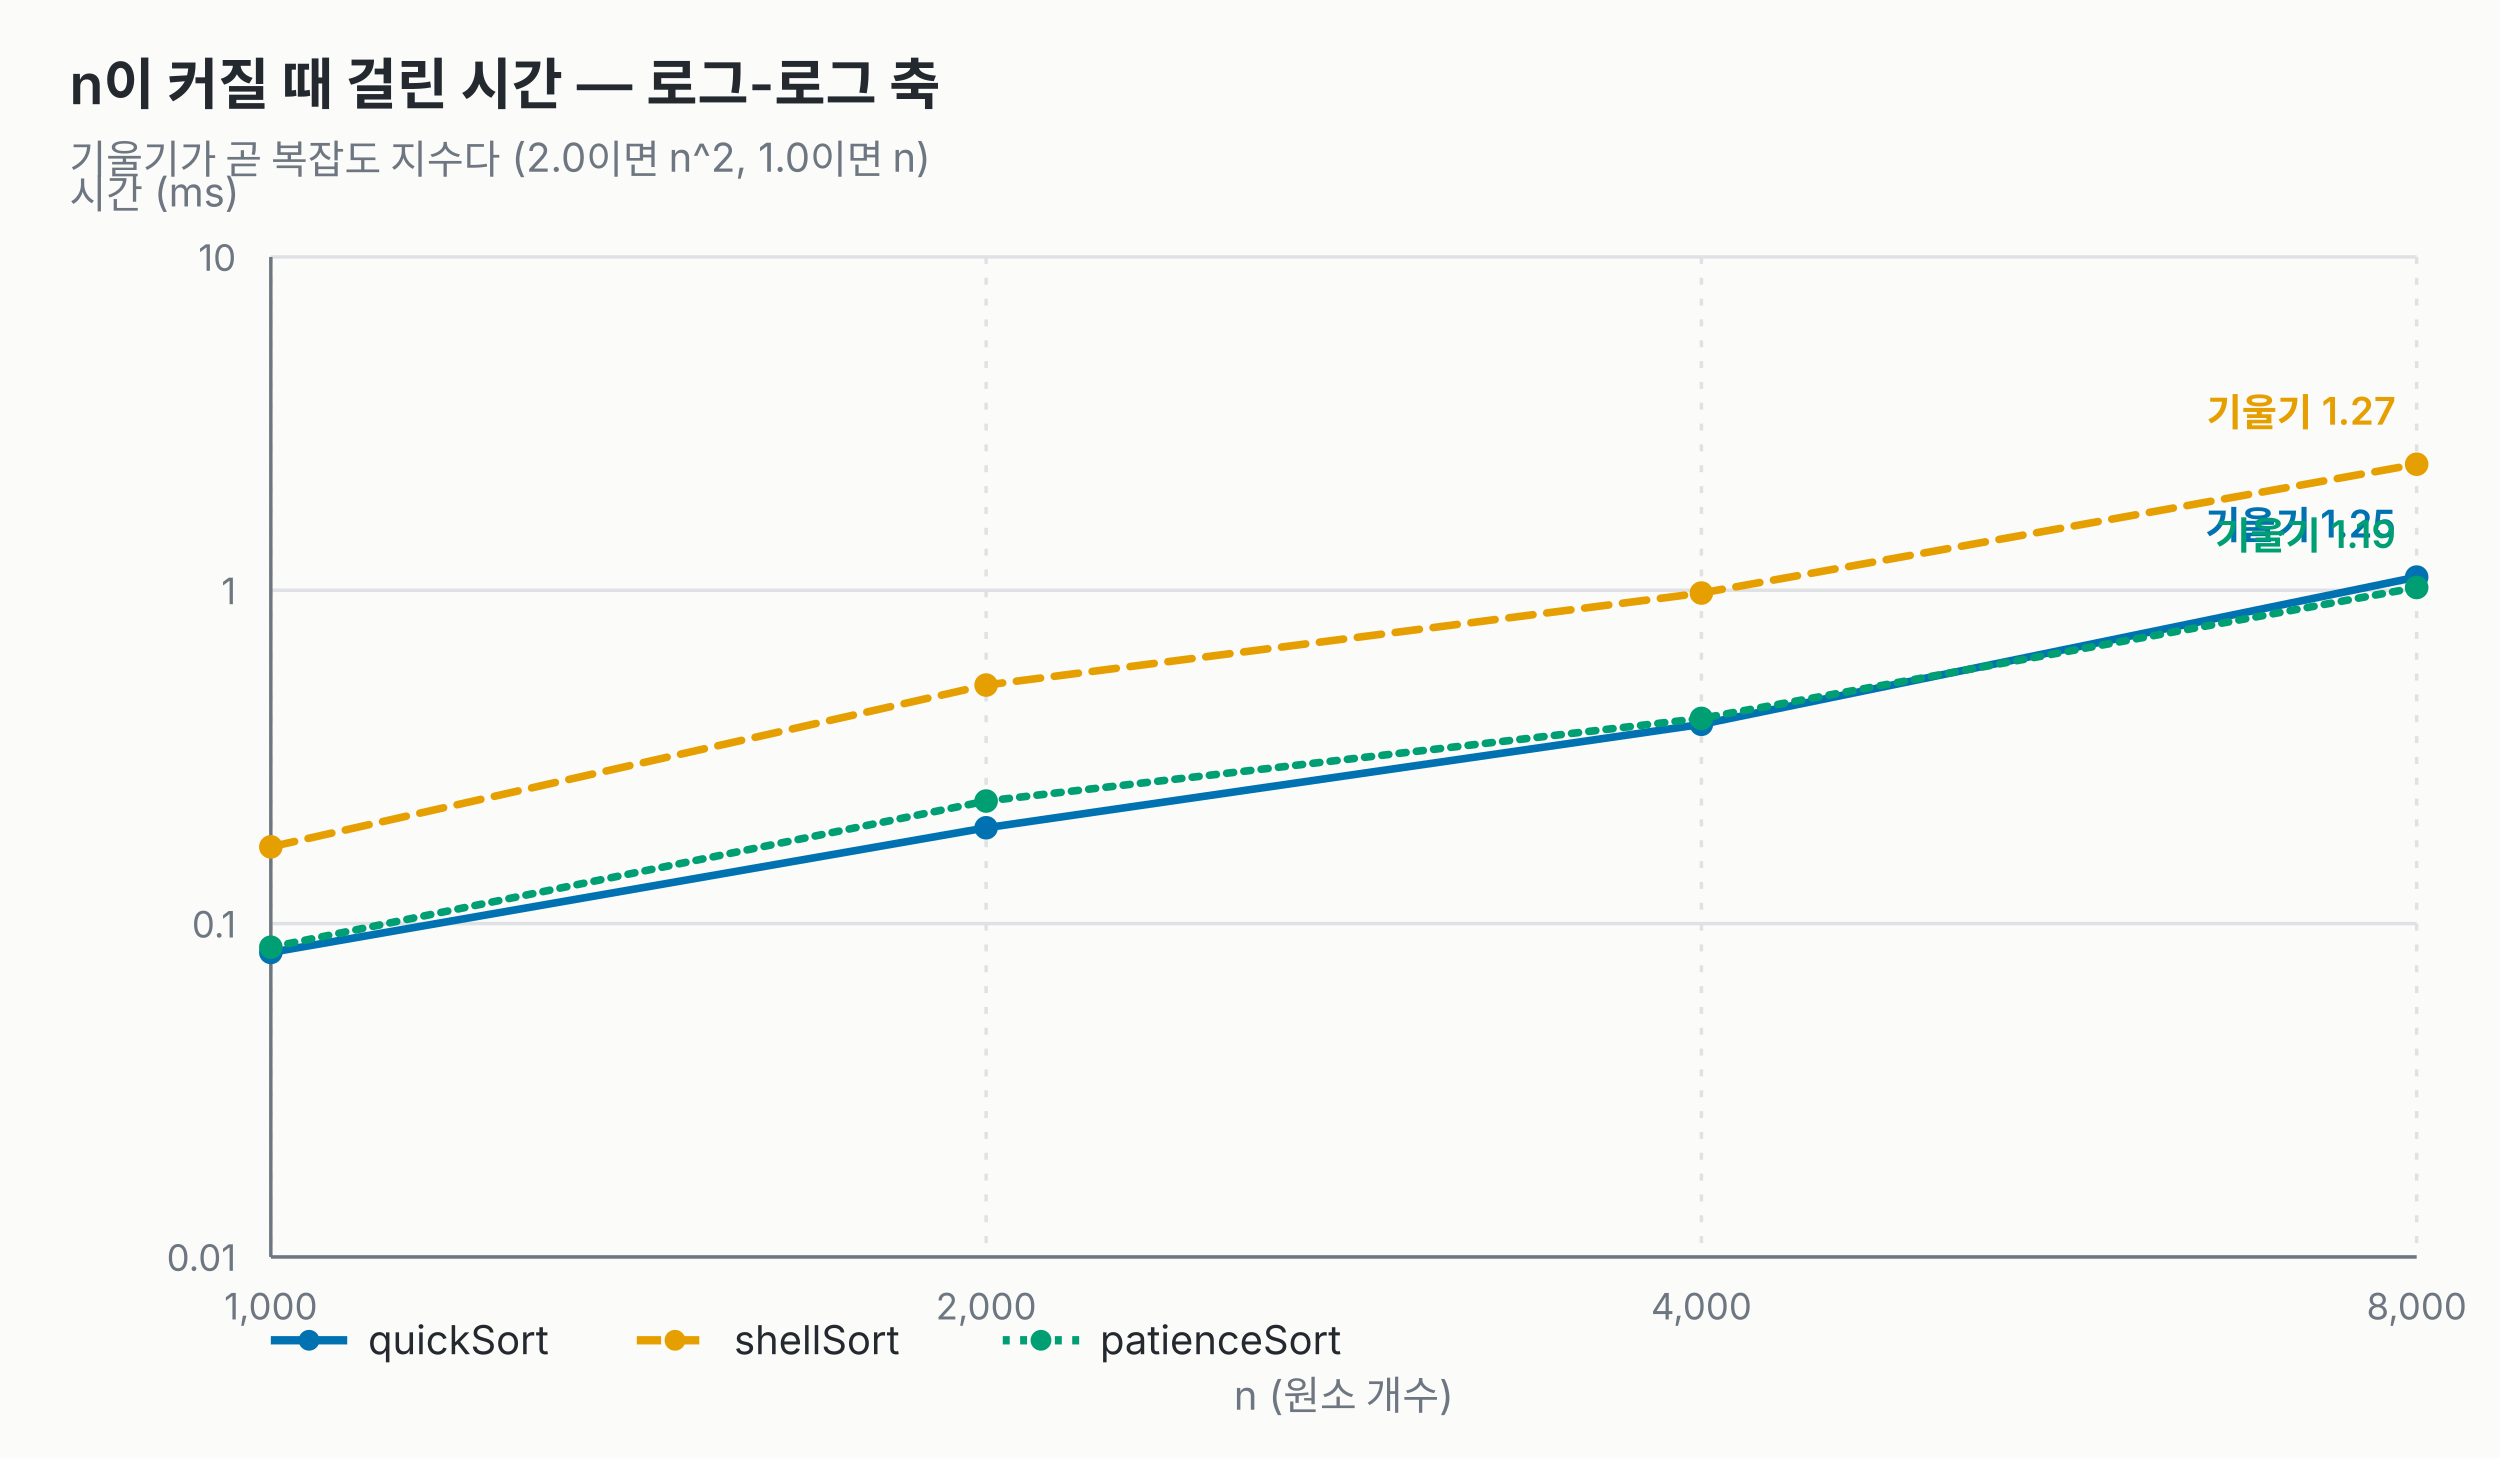
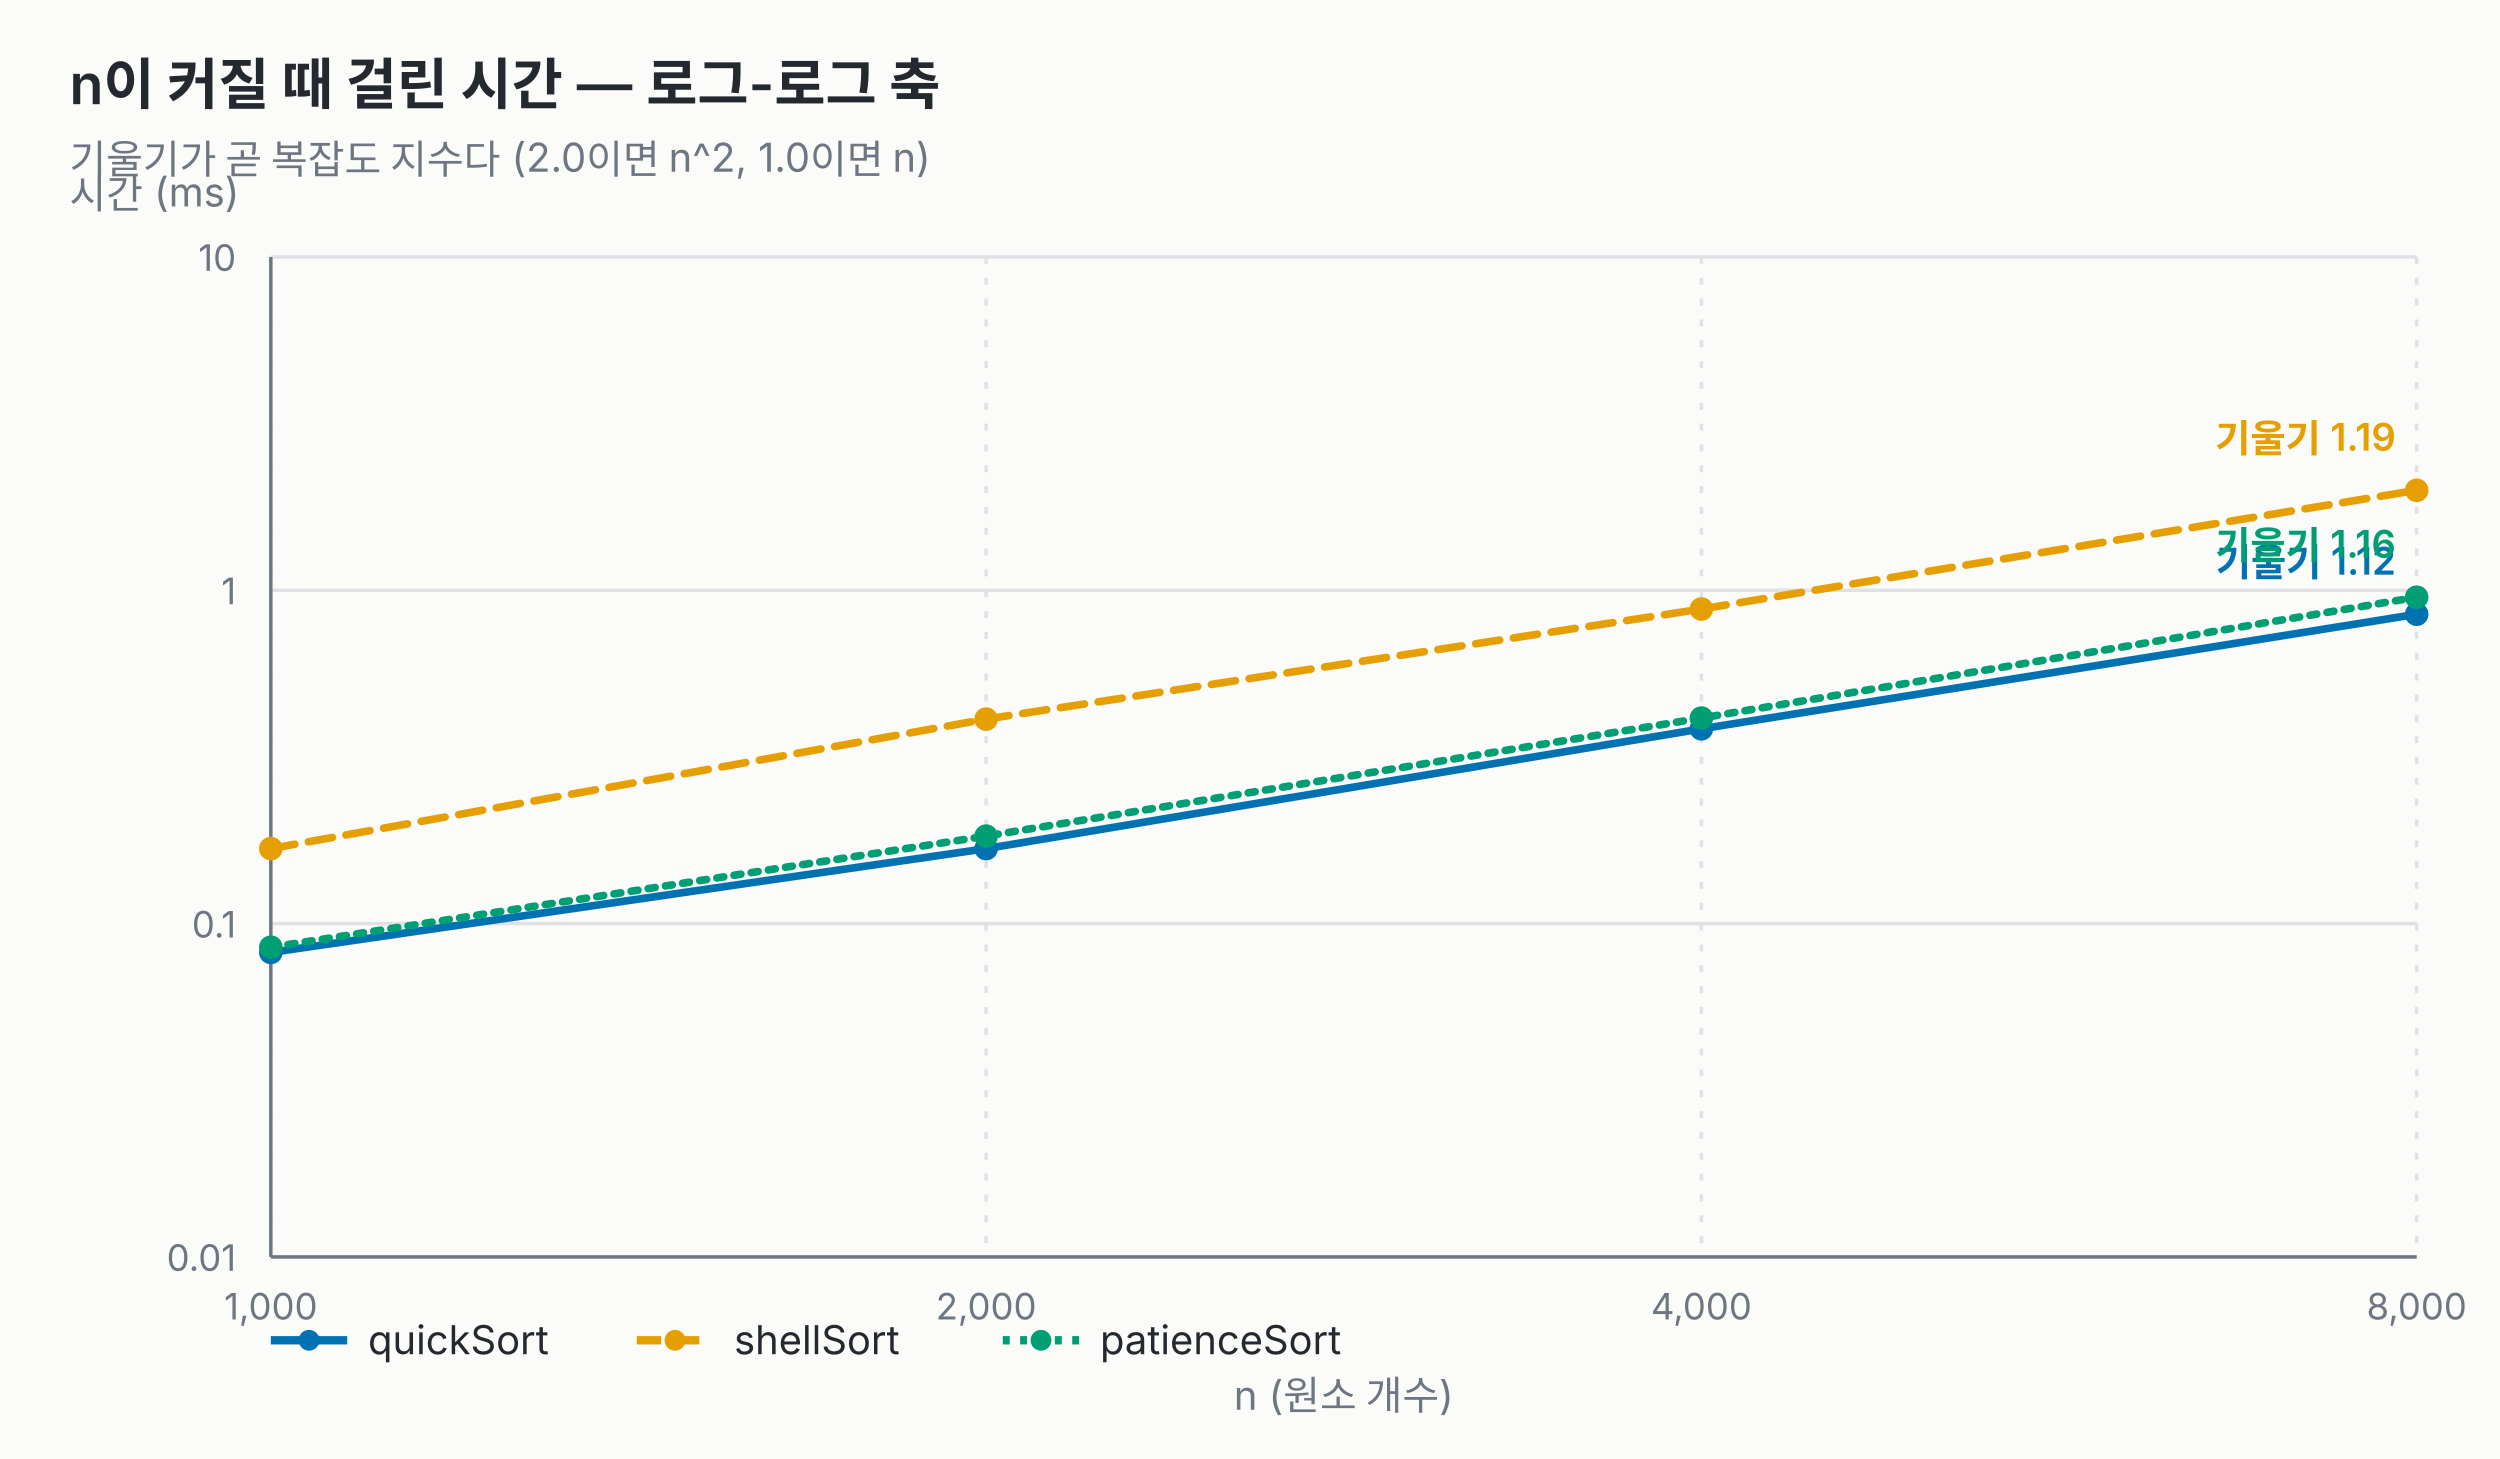
<svg xmlns="http://www.w3.org/2000/svg" width="720" height="420" viewBox="0 0 720 420" font-family="-apple-system, BlinkMacSystemFont, 'Segoe UI', 'Noto Sans KR', 'Apple SD Gothic Neo', 'Malgun Gothic', sans-serif">
  <rect width="720" height="420" fill="#fbfbf9" />
  <text x="20.0" y="30.0" font-size="16" fill="#24292f" text-anchor="start" font-weight="600">n이 커질 때 걸린 시간 — 로그-로그 축</text>
  <text x="20.0" y="50.0" font-size="11.5" fill="#6e7781" text-anchor="start" font-weight="400">기울기가 곧 복잡도 지수다 (2.0이면 n^2, 1.0이면 n)</text>
  <line x1="78.0" y1="362.0" x2="696.0" y2="362.0" stroke="#dfe1e4" stroke-width="1" stroke-dasharray="none" />
  <text x="68.0" y="366.0" font-size="10.5" fill="#6e7781" text-anchor="end" font-weight="400">0.01</text>
  <line x1="78.0" y1="266.0" x2="696.0" y2="266.0" stroke="#dfe1e4" stroke-width="1" stroke-dasharray="none" />
  <text x="68.0" y="270.0" font-size="10.5" fill="#6e7781" text-anchor="end" font-weight="400">0.1</text>
  <line x1="78.0" y1="170.0" x2="696.0" y2="170.0" stroke="#dfe1e4" stroke-width="1" stroke-dasharray="none" />
  <text x="68.0" y="174.0" font-size="10.5" fill="#6e7781" text-anchor="end" font-weight="400">1</text>
  <line x1="78.0" y1="74.0" x2="696.0" y2="74.0" stroke="#dfe1e4" stroke-width="1" stroke-dasharray="none" />
  <text x="68.0" y="78.0" font-size="10.5" fill="#6e7781" text-anchor="end" font-weight="400">10</text>
  <line x1="78.0" y1="74.0" x2="78.0" y2="362.0" stroke="#dfe1e4" stroke-width="1" stroke-dasharray="2 4" />
  <text x="78.0" y="380.0" font-size="10.5" fill="#6e7781" text-anchor="middle" font-weight="400">1,000</text>
  <line x1="284.0" y1="74.0" x2="284.0" y2="362.0" stroke="#dfe1e4" stroke-width="1" stroke-dasharray="2 4" />
  <text x="284.0" y="380.0" font-size="10.5" fill="#6e7781" text-anchor="middle" font-weight="400">2,000</text>
  <line x1="490.0" y1="74.0" x2="490.0" y2="362.0" stroke="#dfe1e4" stroke-width="1" stroke-dasharray="2 4" />
  <text x="490.0" y="380.0" font-size="10.5" fill="#6e7781" text-anchor="middle" font-weight="400">4,000</text>
  <line x1="696.0" y1="74.0" x2="696.0" y2="362.0" stroke="#dfe1e4" stroke-width="1" stroke-dasharray="2 4" />
  <text x="696.0" y="380.0" font-size="10.5" fill="#6e7781" text-anchor="middle" font-weight="400">8,000</text>
  <line x1="78.0" y1="362.0" x2="696.0" y2="362.0" stroke="#6e7781" stroke-width="1" stroke-dasharray="none" />
  <line x1="78.0" y1="74.0" x2="78.0" y2="362.0" stroke="#6e7781" stroke-width="1" stroke-dasharray="none" />
  <text x="387.0" y="406.0" font-size="11.5" fill="#6e7781" text-anchor="middle" font-weight="400">n (원소 개수)</text>
  <text x="20.0" y="60.0" font-size="11.5" fill="#6e7781" text-anchor="start" font-weight="400">시간 (ms)</text>
-   <polyline points="78.0,274.3 284.0,238.4 490.0,208.6 696.0,166.2" fill="none" stroke="#0072B2" stroke-width="2.2" stroke-dasharray="none" stroke-linejoin="round" stroke-linecap="round" />
+   <polyline points="78.0,274.3 284.0,244.4 490.0,209.9 696.0,176.9" fill="none" stroke="#0072B2" stroke-width="2.2" stroke-dasharray="none" stroke-linejoin="round" stroke-linecap="round" />
  <circle cx="78.0" cy="274.3" r="3.4" fill="#0072B2" />
-   <circle cx="284.0" cy="238.4" r="3.4" fill="#0072B2" />
-   <circle cx="490.0" cy="208.6" r="3.4" fill="#0072B2" />
-   <circle cx="696.0" cy="166.2" r="3.4" fill="#0072B2" />
-   <text x="690.0" y="155.2" font-size="11" fill="#0072B2" text-anchor="end" font-weight="600">기울기 1.25</text>
-   <polyline points="78.0,243.9 284.0,197.3 490.0,170.8 696.0,133.7" fill="none" stroke="#E69F00" stroke-width="2.2" stroke-dasharray="7 4" stroke-linejoin="round" stroke-linecap="round" />
-   <circle cx="78.0" cy="243.9" r="3.4" fill="#E69F00" />
-   <circle cx="284.0" cy="197.3" r="3.4" fill="#E69F00" />
-   <circle cx="490.0" cy="170.8" r="3.4" fill="#E69F00" />
-   <circle cx="696.0" cy="133.7" r="3.4" fill="#E69F00" />
-   <text x="690.0" y="122.7" font-size="11" fill="#E69F00" text-anchor="end" font-weight="600">기울기 1.27</text>
-   <polyline points="78.0,272.8 284.0,230.7 490.0,206.9 696.0,169.2" fill="none" stroke="#009E73" stroke-width="2.2" stroke-dasharray="2 3" stroke-linejoin="round" stroke-linecap="round" />
+   <circle cx="284.0" cy="244.4" r="3.4" fill="#0072B2" />
+   <circle cx="490.0" cy="209.9" r="3.4" fill="#0072B2" />
+   <circle cx="696.0" cy="176.9" r="3.4" fill="#0072B2" />
+   <text x="690.0" y="165.9" font-size="11" fill="#0072B2" text-anchor="end" font-weight="600">기울기 1.12</text>
+   <polyline points="78.0,244.4 284.0,207.1 490.0,175.4 696.0,141.2" fill="none" stroke="#E69F00" stroke-width="2.2" stroke-dasharray="7 4" stroke-linejoin="round" stroke-linecap="round" />
+   <circle cx="78.0" cy="244.4" r="3.4" fill="#E69F00" />
+   <circle cx="284.0" cy="207.1" r="3.4" fill="#E69F00" />
+   <circle cx="490.0" cy="175.4" r="3.4" fill="#E69F00" />
+   <circle cx="696.0" cy="141.2" r="3.4" fill="#E69F00" />
+   <text x="690.0" y="130.2" font-size="11" fill="#E69F00" text-anchor="end" font-weight="600">기울기 1.19</text>
+   <polyline points="78.0,272.8 284.0,240.8 490.0,206.8 696.0,172.0" fill="none" stroke="#009E73" stroke-width="2.2" stroke-dasharray="2 3" stroke-linejoin="round" stroke-linecap="round" />
  <circle cx="78.0" cy="272.8" r="3.4" fill="#009E73" />
-   <circle cx="284.0" cy="230.7" r="3.4" fill="#009E73" />
-   <circle cx="490.0" cy="206.9" r="3.4" fill="#009E73" />
-   <circle cx="696.0" cy="169.2" r="3.4" fill="#009E73" />
-   <text x="690.0" y="158.2" font-size="11" fill="#009E73" text-anchor="end" font-weight="600">기울기 1.19</text>
+   <circle cx="284.0" cy="240.8" r="3.4" fill="#009E73" />
+   <circle cx="490.0" cy="206.8" r="3.4" fill="#009E73" />
+   <circle cx="696.0" cy="172.0" r="3.4" fill="#009E73" />
+   <text x="690.0" y="161.0" font-size="11" fill="#009E73" text-anchor="end" font-weight="600">기울기 1.16</text>
  <line x1="78.0" y1="386.0" x2="100.0" y2="386.0" stroke="#0072B2" stroke-width="2.4" stroke-dasharray="none" />
  <circle cx="89.0" cy="386.0" r="3" fill="#0072B2" />
  <text x="106.0" y="390.0" font-size="11.5" fill="#24292f" text-anchor="start" font-weight="400">quickSort</text>
  <line x1="183.4" y1="386.0" x2="205.4" y2="386.0" stroke="#E69F00" stroke-width="2.4" stroke-dasharray="7 4" />
  <circle cx="194.4" cy="386.0" r="3" fill="#E69F00" />
  <text x="211.4" y="390.0" font-size="11.5" fill="#24292f" text-anchor="start" font-weight="400">shellSort</text>
  <line x1="288.8" y1="386.0" x2="310.8" y2="386.0" stroke="#009E73" stroke-width="2.4" stroke-dasharray="2 3" />
  <circle cx="299.8" cy="386.0" r="3" fill="#009E73" />
  <text x="316.8" y="390.0" font-size="11.5" fill="#24292f" text-anchor="start" font-weight="400">patienceSort</text>
</svg>
